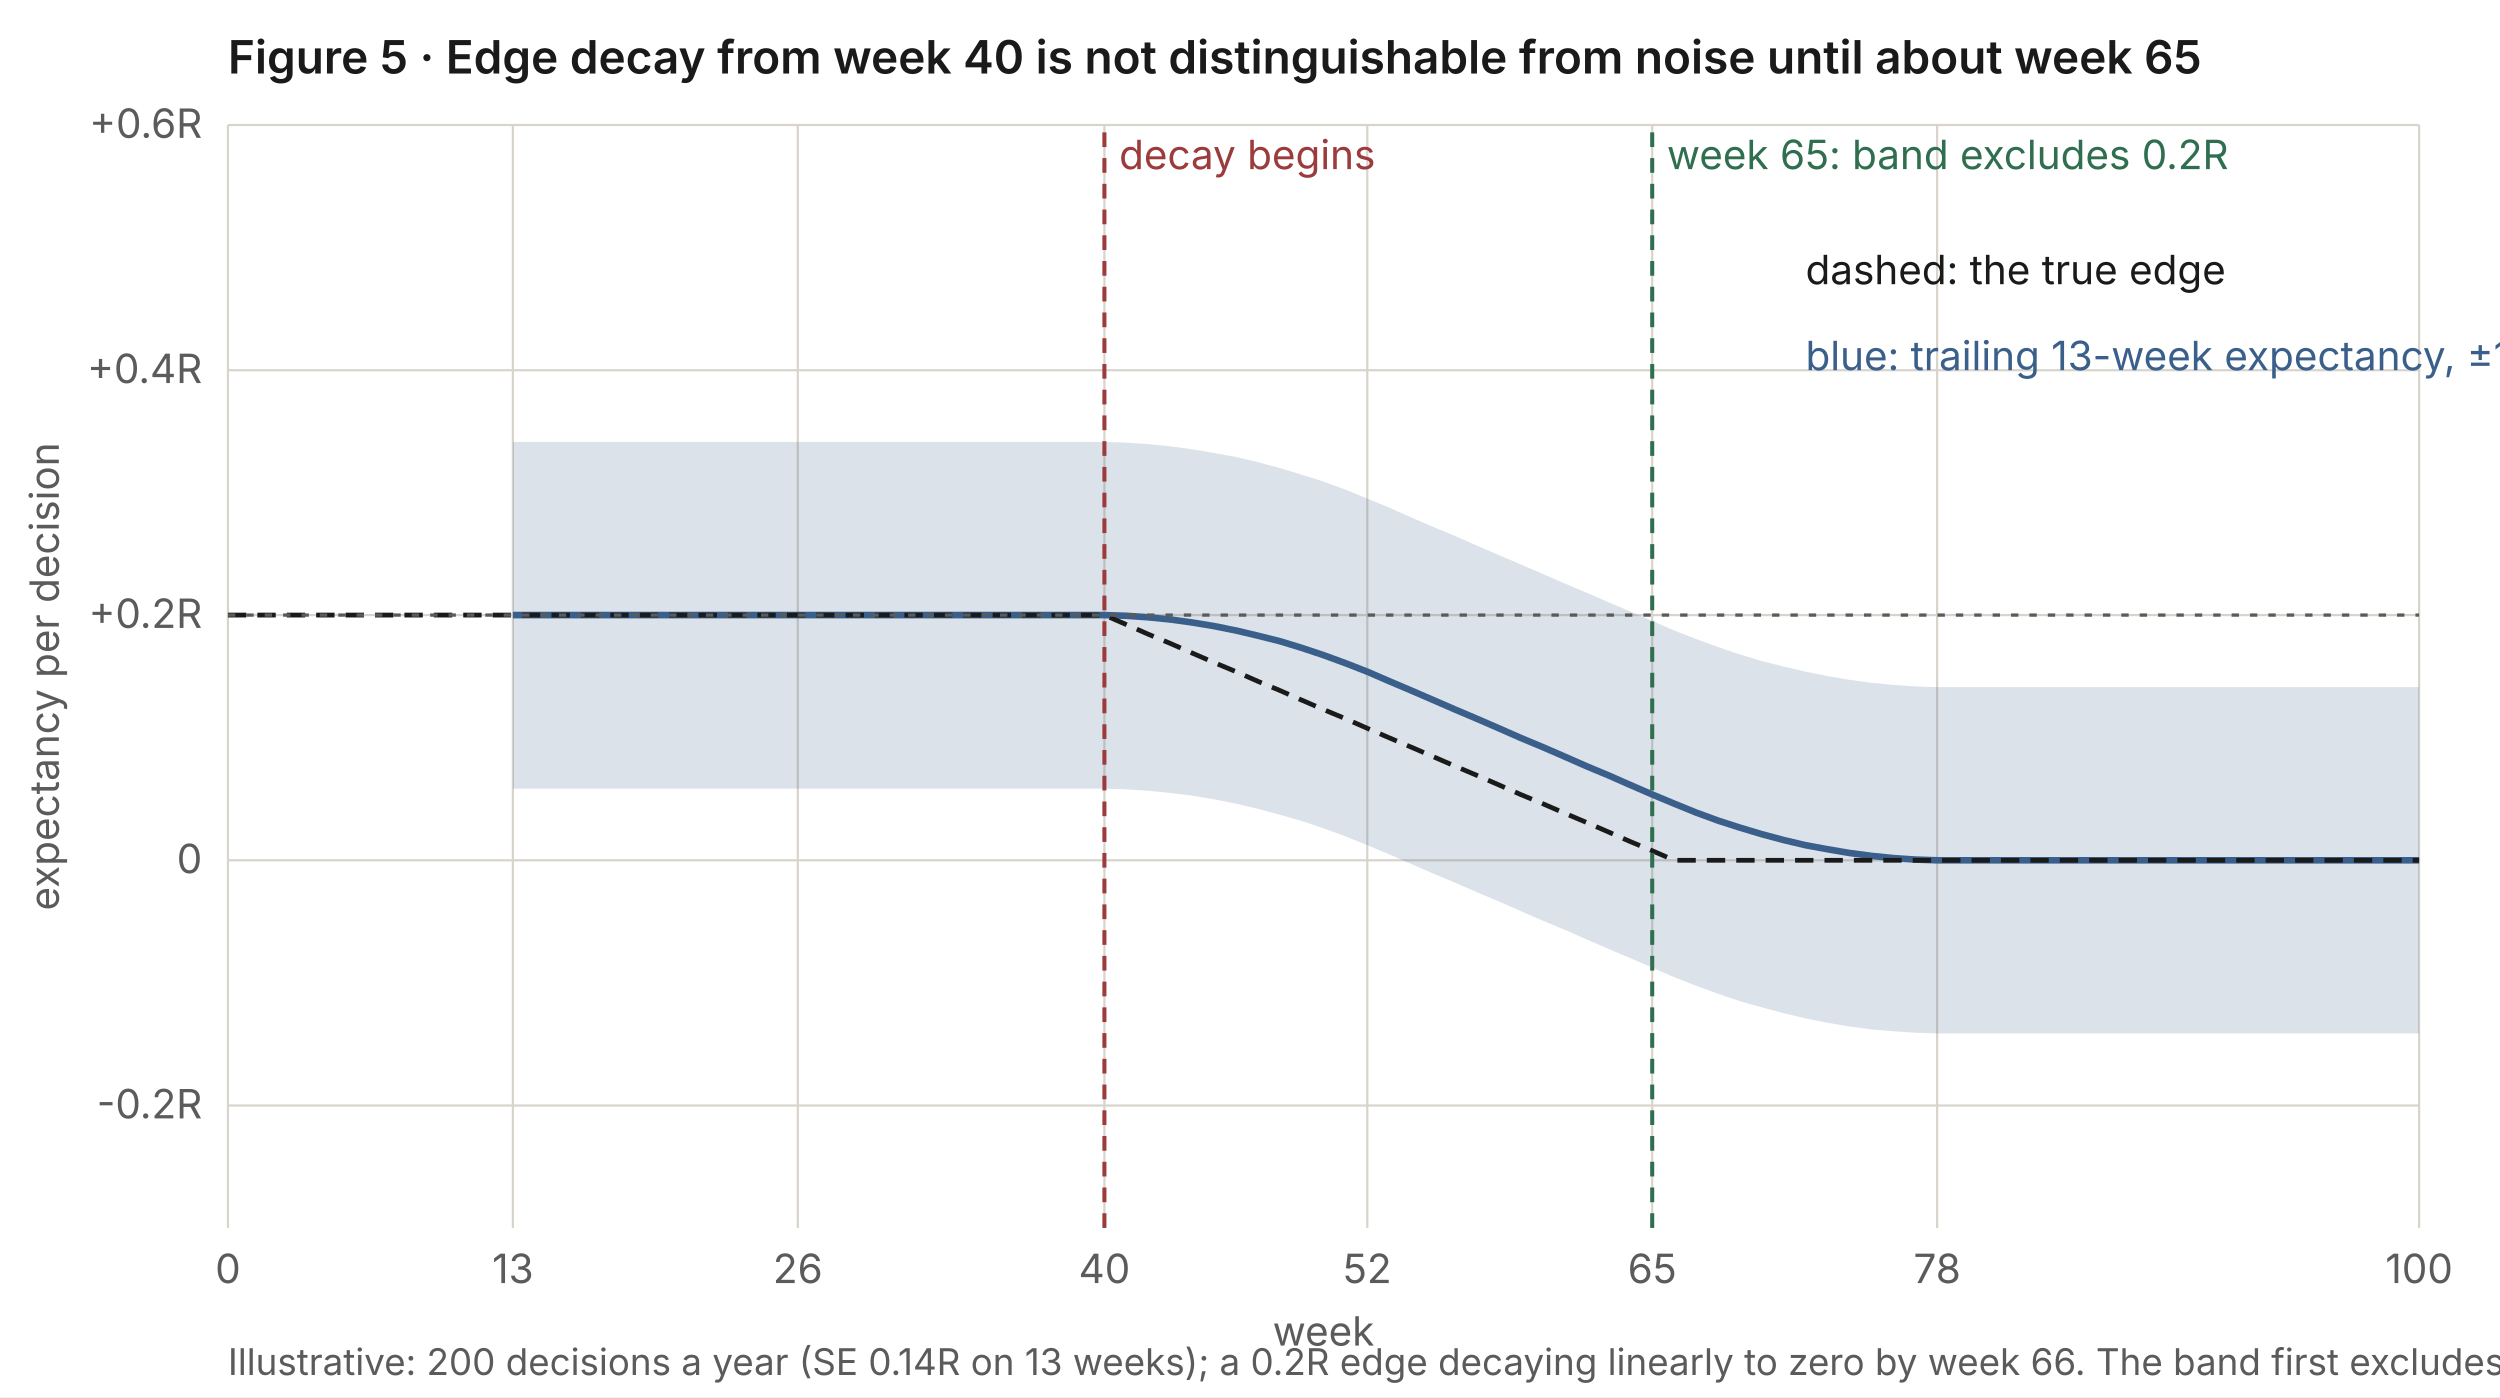
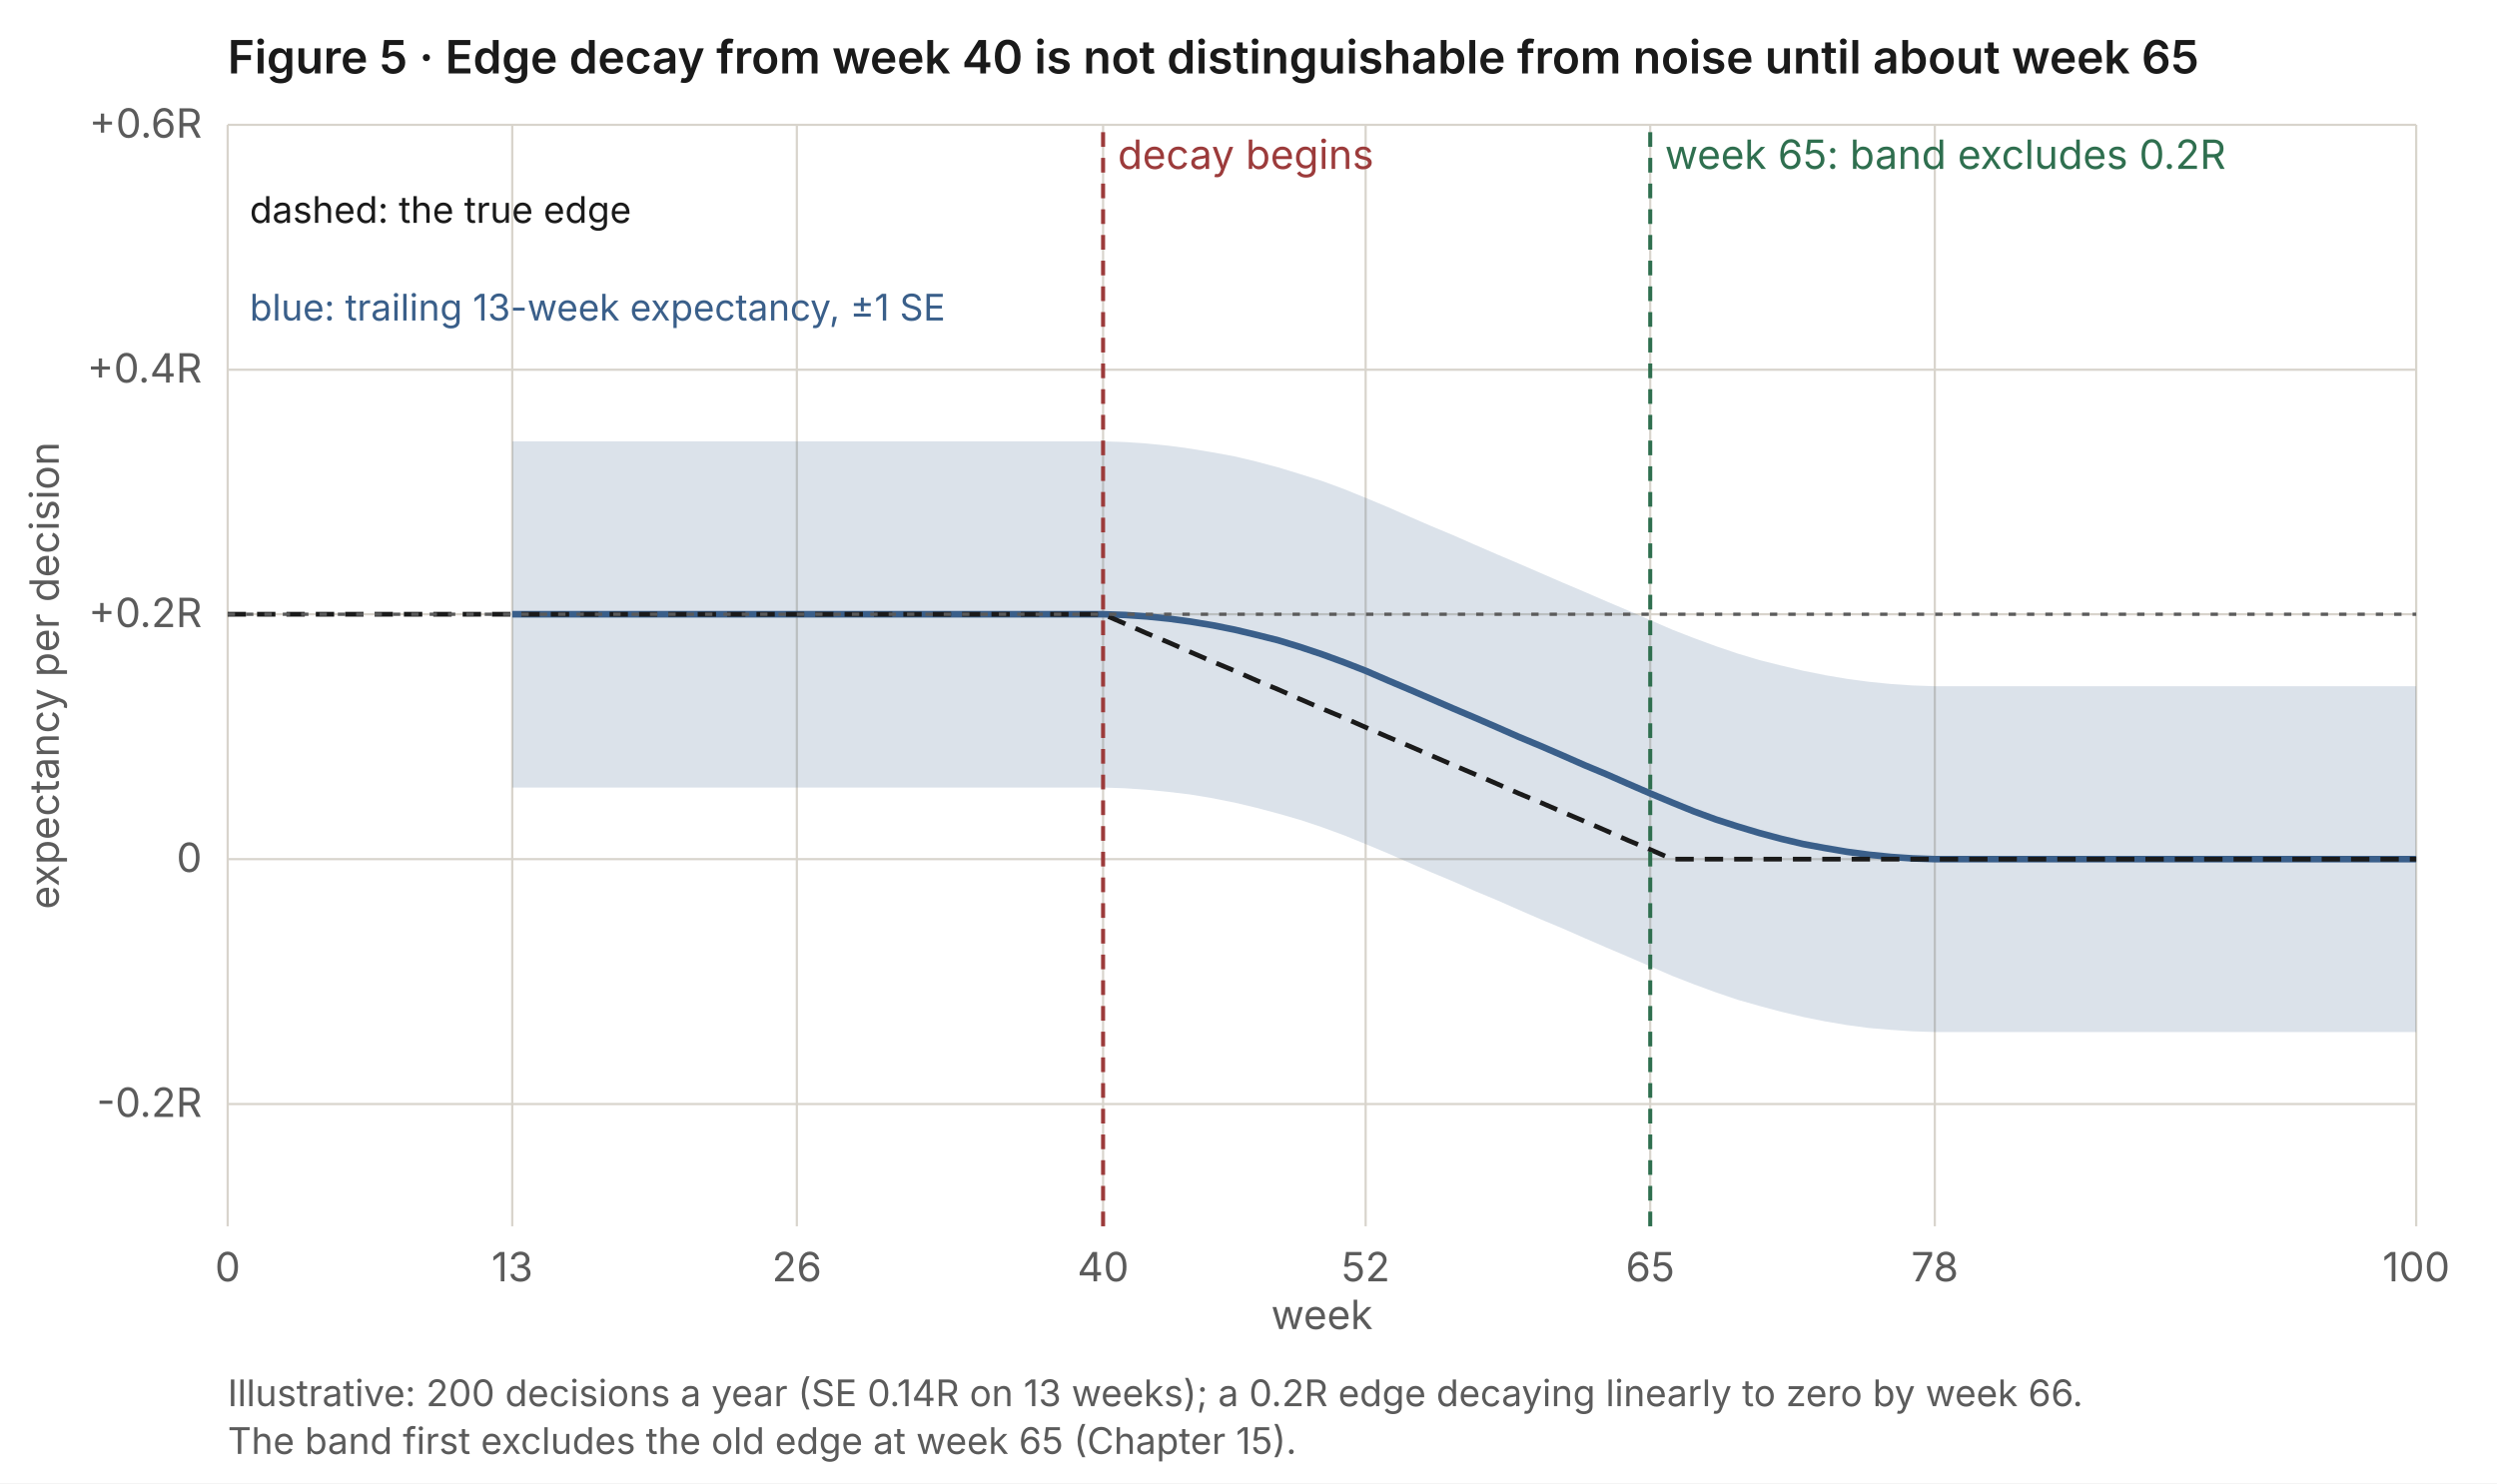
- <svg xmlns="http://www.w3.org/2000/svg" viewBox="0 0 680 380" width="100%" font-family="-apple-system,BlinkMacSystemFont,Segoe UI,sans-serif" font-size="11">
-   <rect x="0" y="0" width="680" height="380" fill="#fff" />
+ <svg xmlns="http://www.w3.org/2000/svg" viewBox="0 0 680 404" width="100%" font-family="-apple-system,BlinkMacSystemFont,Segoe UI,sans-serif" font-size="11">
+   <rect x="0" y="0" width="680" height="404" fill="#fff" />
  <text x="62" y="20" font-size="12.5" font-weight="600" fill="#1a1a1a">Figure 5 · Edge decay from week 40 is not distinguishable from noise until about week 65</text>
  <line x1="62.0" y1="334" x2="62.0" y2="34" stroke="#d8d4cc" stroke-width="0.6" />
  <text x="62.0" y="349" text-anchor="middle" fill="#5b5b5b">0</text>
  <line x1="139.5" y1="334" x2="139.5" y2="34" stroke="#d8d4cc" stroke-width="0.6" />
  <text x="139.5" y="349" text-anchor="middle" fill="#5b5b5b">13</text>
  <line x1="217.0" y1="334" x2="217.0" y2="34" stroke="#d8d4cc" stroke-width="0.6" />
  <text x="217.0" y="349" text-anchor="middle" fill="#5b5b5b">26</text>
  <line x1="300.4" y1="334" x2="300.4" y2="34" stroke="#d8d4cc" stroke-width="0.6" />
  <text x="300.4" y="349" text-anchor="middle" fill="#5b5b5b">40</text>
  <line x1="371.9" y1="334" x2="371.9" y2="34" stroke="#d8d4cc" stroke-width="0.6" />
  <text x="371.9" y="349" text-anchor="middle" fill="#5b5b5b">52</text>
  <line x1="449.4" y1="334" x2="449.4" y2="34" stroke="#d8d4cc" stroke-width="0.6" />
  <text x="449.4" y="349" text-anchor="middle" fill="#5b5b5b">65</text>
  <line x1="526.9" y1="334" x2="526.9" y2="34" stroke="#d8d4cc" stroke-width="0.6" />
  <text x="526.9" y="349" text-anchor="middle" fill="#5b5b5b">78</text>
  <line x1="658.0" y1="334" x2="658.0" y2="34" stroke="#d8d4cc" stroke-width="0.6" />
  <text x="658.0" y="349" text-anchor="middle" fill="#5b5b5b">100</text>
  <line x1="62" y1="300.7" x2="658" y2="300.7" stroke="#d8d4cc" stroke-width="0.6" />
  <text x="55" y="304.2" text-anchor="end" fill="#5b5b5b">-0.2R</text>
  <line x1="62" y1="234.0" x2="658" y2="234.0" stroke="#d8d4cc" stroke-width="0.6" />
  <text x="55" y="237.5" text-anchor="end" fill="#5b5b5b">0</text>
  <line x1="62" y1="167.3" x2="658" y2="167.3" stroke="#d8d4cc" stroke-width="0.6" />
  <text x="55" y="170.8" text-anchor="end" fill="#5b5b5b">+0.2R</text>
  <line x1="62" y1="100.7" x2="658" y2="100.7" stroke="#d8d4cc" stroke-width="0.6" />
  <text x="55" y="104.2" text-anchor="end" fill="#5b5b5b">+0.4R</text>
  <line x1="62" y1="34.0" x2="658" y2="34.0" stroke="#d8d4cc" stroke-width="0.6" />
  <text x="55" y="37.5" text-anchor="end" fill="#5b5b5b">+0.6R</text>
-   <text x="360.0" y="366" text-anchor="middle" fill="#5b5b5b">week</text>
+   <text x="360.0" y="362" text-anchor="middle" fill="#5b5b5b">week</text>
  <text x="16" y="184.0" text-anchor="middle" fill="#5b5b5b" transform="rotate(-90 16 184.0)">expectancy per decision</text>
  <path d="M139.5,120.2 L145.4,120.2 L151.4,120.2 L157.4,120.2 L163.3,120.2 L169.3,120.2 L175.2,120.2 L181.2,120.2 L187.2,120.2 L193.1,120.2 L199.1,120.2 L205.0,120.2 L211.0,120.2 L217.0,120.2 L222.9,120.2 L228.9,120.2 L234.8,120.2 L240.8,120.2 L246.8,120.2 L252.7,120.2 L258.7,120.2 L264.6,120.2 L270.6,120.2 L276.6,120.2 L282.5,120.2 L288.5,120.2 L294.4,120.2 L300.4,120.2 L306.4,120.4 L312.3,120.8 L318.3,121.4 L324.2,122.2 L330.2,123.2 L336.2,124.3 L342.1,125.7 L348.1,127.3 L354.0,129.1 L360.0,131.0 L366.0,133.2 L371.9,135.6 L377.9,138.1 L383.8,140.7 L389.8,143.3 L395.8,145.8 L401.7,148.4 L407.7,151.0 L413.6,153.5 L419.6,156.1 L425.6,158.7 L431.5,161.2 L437.5,163.8 L443.4,166.3 L449.4,168.9 L455.4,171.5 L461.3,173.8 L467.3,176.0 L473.2,178.0 L479.2,179.8 L485.2,181.3 L491.1,182.7 L497.1,183.9 L503.0,184.9 L509.0,185.7 L515.0,186.3 L520.9,186.7 L526.9,186.9 L532.8,186.9 L538.8,186.9 L544.8,186.9 L550.7,186.9 L556.7,186.9 L562.6,186.9 L568.6,186.9 L574.6,186.9 L580.5,186.9 L586.5,186.9 L592.4,186.9 L598.4,186.9 L604.4,186.9 L610.3,186.9 L616.3,186.9 L622.2,186.9 L628.2,186.9 L634.2,186.9 L640.1,186.9 L646.1,186.9 L652.0,186.9 L658.0,186.9 L658.0,281.1 L652.0,281.1 L646.1,281.1 L640.1,281.1 L634.2,281.1 L628.2,281.1 L622.2,281.1 L616.3,281.1 L610.3,281.1 L604.4,281.1 L598.4,281.1 L592.4,281.1 L586.5,281.1 L580.5,281.1 L574.6,281.1 L568.6,281.1 L562.6,281.1 L556.7,281.1 L550.7,281.1 L544.8,281.1 L538.8,281.1 L532.8,281.1 L526.9,281.1 L520.9,280.9 L515.0,280.5 L509.0,280.0 L503.0,279.2 L497.1,278.2 L491.1,277.0 L485.2,275.6 L479.2,274.0 L473.2,272.3 L467.3,270.3 L461.3,268.1 L455.4,265.8 L449.4,263.2 L443.4,260.6 L437.5,258.1 L431.5,255.5 L425.6,252.9 L419.6,250.4 L413.6,247.8 L407.7,245.2 L401.7,242.7 L395.8,240.1 L389.8,237.6 L383.8,235.0 L377.9,232.4 L371.9,229.9 L366.0,227.5 L360.0,225.3 L354.0,223.3 L348.1,221.6 L342.1,220.0 L336.2,218.6 L330.2,217.4 L324.2,216.4 L318.3,215.7 L312.3,215.1 L306.4,214.7 L300.4,214.5 L294.4,214.5 L288.5,214.5 L282.5,214.5 L276.6,214.5 L270.6,214.5 L264.6,214.5 L258.7,214.5 L252.7,214.5 L246.8,214.5 L240.8,214.5 L234.8,214.5 L228.9,214.5 L222.9,214.5 L217.0,214.5 L211.0,214.5 L205.0,214.5 L199.1,214.5 L193.1,214.5 L187.2,214.5 L181.2,214.5 L175.2,214.5 L169.3,214.5 L163.3,214.5 L157.4,214.5 L151.4,214.5 L145.4,214.5 L139.5,214.5 Z" fill="#3a5f8a" opacity="0.18" stroke="none" />
  <path d="M139.5,167.3 L145.4,167.3 L151.4,167.3 L157.4,167.3 L163.3,167.3 L169.3,167.3 L175.2,167.3 L181.2,167.3 L187.2,167.3 L193.1,167.3 L199.1,167.3 L205.0,167.3 L211.0,167.3 L217.0,167.3 L222.9,167.3 L228.9,167.3 L234.8,167.3 L240.8,167.3 L246.8,167.3 L252.7,167.3 L258.7,167.3 L264.6,167.3 L270.6,167.3 L276.6,167.3 L282.5,167.3 L288.5,167.3 L294.4,167.3 L300.4,167.3 L306.4,167.5 L312.3,167.9 L318.3,168.5 L324.2,169.3 L330.2,170.3 L336.2,171.5 L342.1,172.9 L348.1,174.4 L354.0,176.2 L360.0,178.2 L366.0,180.4 L371.9,182.7 L377.9,185.3 L383.8,187.8 L389.8,190.4 L395.8,193.0 L401.7,195.5 L407.7,198.1 L413.6,200.7 L419.6,203.2 L425.6,205.8 L431.5,208.4 L437.5,210.9 L443.4,213.5 L449.4,216.1 L455.4,218.6 L461.3,221.0 L467.3,223.2 L473.2,225.1 L479.2,226.9 L485.2,228.5 L491.1,229.9 L497.1,231.0 L503.0,232.0 L509.0,232.8 L515.0,233.4 L520.9,233.8 L526.9,234.0 L532.8,234.0 L538.8,234.0 L544.8,234.0 L550.7,234.0 L556.7,234.0 L562.6,234.0 L568.6,234.0 L574.6,234.0 L580.5,234.0 L586.5,234.0 L592.4,234.0 L598.4,234.0 L604.4,234.0 L610.3,234.0 L616.3,234.0 L622.2,234.0 L628.2,234.0 L634.2,234.0 L640.1,234.0 L646.1,234.0 L652.0,234.0 L658.0,234.0" fill="none" stroke="#3a5f8a" stroke-width="1.8" />
  <path d="M62.0,167.3 L68.0,167.3 L73.9,167.3 L79.9,167.3 L85.8,167.3 L91.8,167.3 L97.8,167.3 L103.7,167.3 L109.7,167.3 L115.6,167.3 L121.6,167.3 L127.6,167.3 L133.5,167.3 L139.5,167.3 L145.4,167.3 L151.4,167.3 L157.4,167.3 L163.3,167.3 L169.3,167.3 L175.2,167.3 L181.2,167.3 L187.2,167.3 L193.1,167.3 L199.1,167.3 L205.0,167.3 L211.0,167.3 L217.0,167.3 L222.9,167.3 L228.9,167.3 L234.8,167.3 L240.8,167.3 L246.8,167.3 L252.7,167.3 L258.7,167.3 L264.6,167.3 L270.6,167.3 L276.6,167.3 L282.5,167.3 L288.5,167.3 L294.4,167.3 L300.4,167.3 L306.4,169.9 L312.3,172.5 L318.3,175.0 L324.2,177.6 L330.2,180.2 L336.2,182.7 L342.1,185.3 L348.1,187.8 L354.0,190.4 L360.0,193.0 L366.0,195.5 L371.9,198.1 L377.9,200.7 L383.8,203.2 L389.8,205.8 L395.8,208.4 L401.7,210.9 L407.7,213.5 L413.6,216.1 L419.6,218.6 L425.6,221.2 L431.5,223.7 L437.5,226.3 L443.4,228.9 L449.4,231.4 L455.4,234.0 L461.3,234.0 L467.3,234.0 L473.2,234.0 L479.2,234.0 L485.2,234.0 L491.1,234.0 L497.1,234.0 L503.0,234.0 L509.0,234.0 L515.0,234.0 L520.9,234.0 L526.9,234.0 L532.8,234.0 L538.8,234.0 L544.8,234.0 L550.7,234.0 L556.7,234.0 L562.6,234.0 L568.6,234.0 L574.6,234.0 L580.5,234.0 L586.5,234.0 L592.4,234.0 L598.4,234.0 L604.4,234.0 L610.3,234.0 L616.3,234.0 L622.2,234.0 L628.2,234.0 L634.2,234.0 L640.1,234.0 L646.1,234.0 L652.0,234.0 L658.0,234.0" fill="none" stroke="#1a1a1a" stroke-width="1.3" stroke-dasharray="5 3" />
  <path d="M62.0,167.3 L658.0,167.3" fill="none" stroke="#5b5b5b" stroke-width="0.9" stroke-dasharray="2 3" />
  <line x1="300.4" y1="334" x2="300.4" y2="34" stroke="#9c3b3b" stroke-width="1.1" stroke-dasharray="4 3" />
  <text x="304.4" y="46" fill="#9c3b3b">decay begins</text>
  <line x1="449.4" y1="334" x2="449.4" y2="34" stroke="#2f6f4f" stroke-width="1.1" stroke-dasharray="4 3" />
  <text x="453.4" y="46" fill="#2f6f4f">week 65: band excludes 0.2R</text>
-   <text x="491.1" y="77.3" fill="#1a1a1a" text-anchor="start" font-size="11">dashed: the true edge</text>
-   <text x="491.1" y="100.7" fill="#3a5f8a" text-anchor="start" font-size="11">blue: trailing 13-week expectancy, ±1 SE</text>
-   <text x="62" y="374" fill="#5b5b5b" font-size="10">Illustrative: 200 decisions a year (SE 0.14R on 13 weeks); a 0.2R edge decaying linearly to zero by week 66. The band first excludes the old edge at week 65 (Chapter 15).</text>
+   <text x="68.0" y="60.7" fill="#1a1a1a" text-anchor="start" font-size="10">dashed: the true edge</text>
+   <text x="68.0" y="87.3" fill="#3a5f8a" text-anchor="start" font-size="10">blue: trailing 13-week expectancy, ±1 SE</text>
+   <text fill="#5b5b5b" font-size="10">
+     <tspan x="62" y="383">Illustrative: 200 decisions a year (SE 0.14R on 13 weeks); a 0.2R edge decaying linearly to zero by week 66.</tspan>
+     <tspan x="62" y="396">The band first excludes the old edge at week 65 (Chapter 15).</tspan>
+   </text>
</svg>
